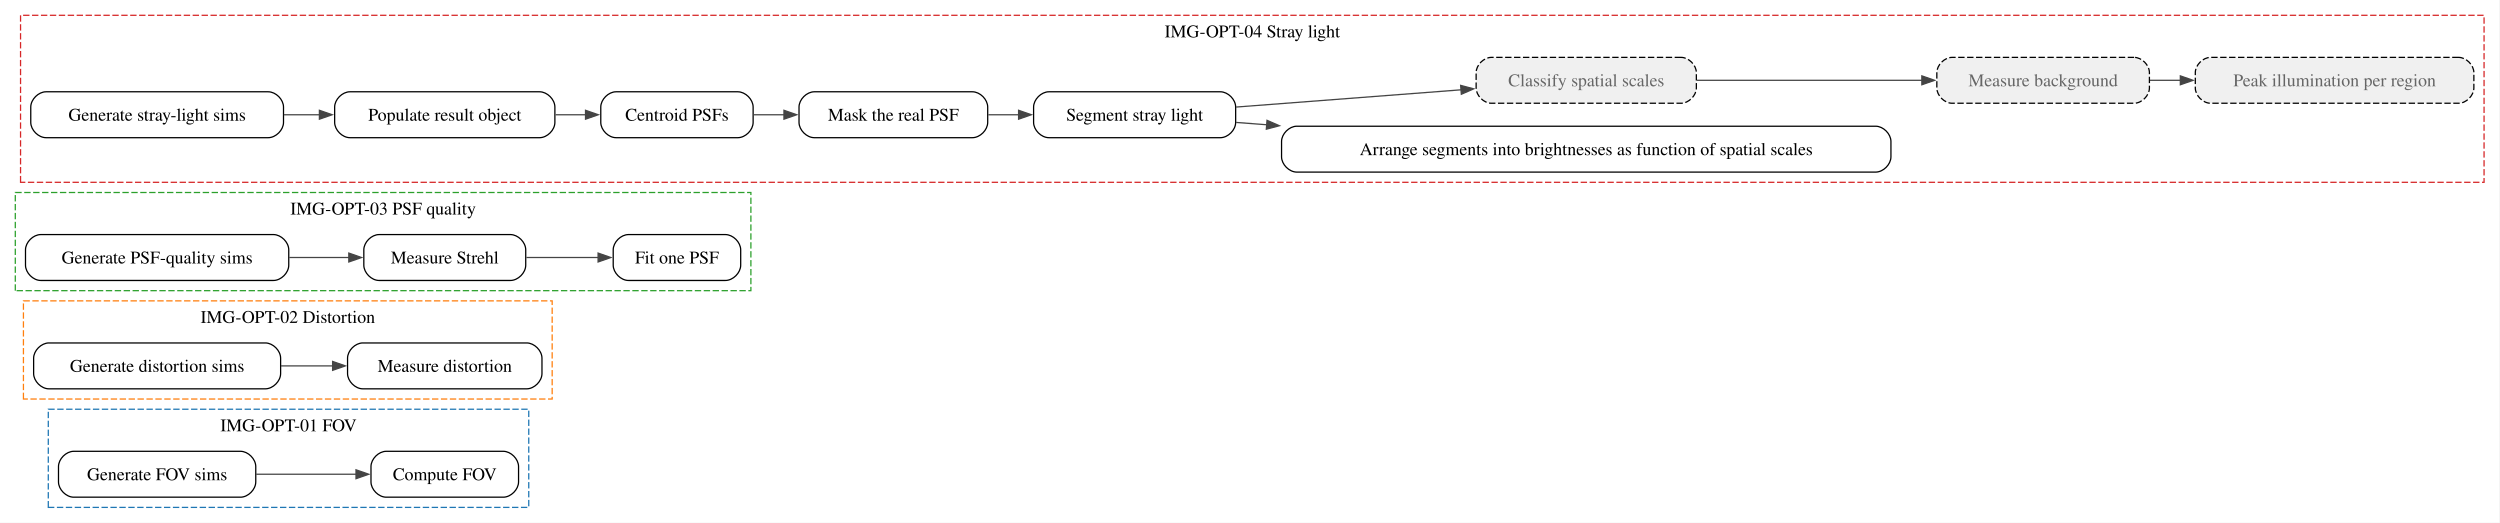
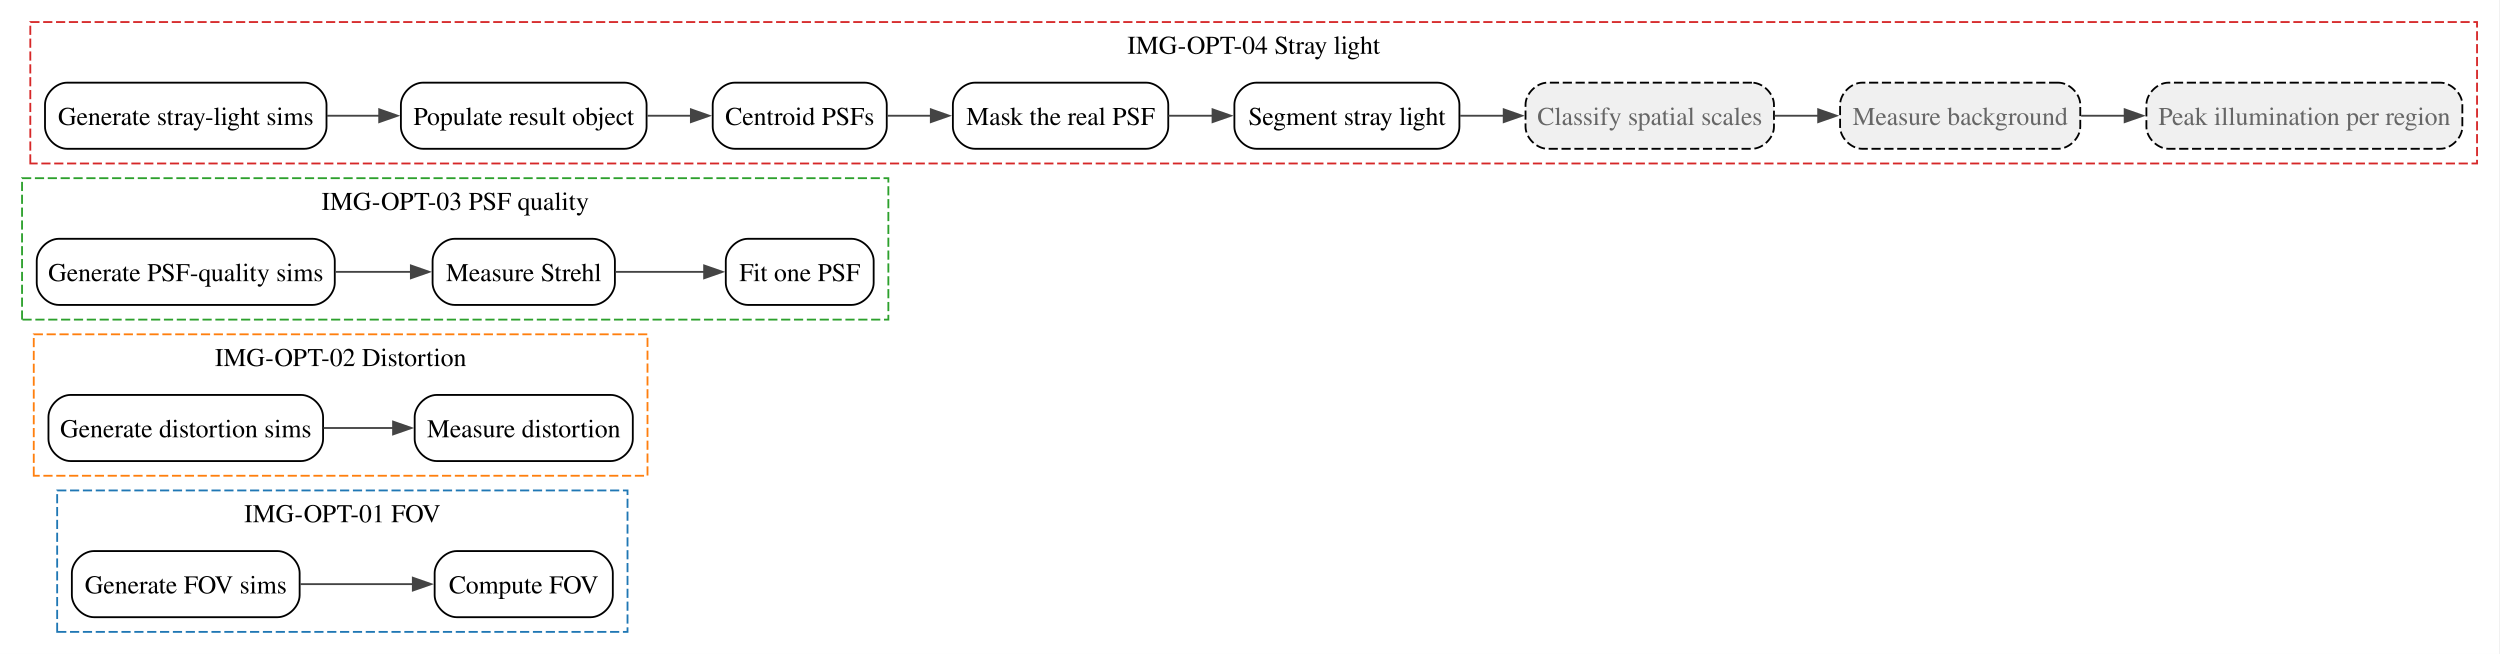
- <svg xmlns="http://www.w3.org/2000/svg" width="1961pt" height="410pt" viewBox="0.00 0.00 1961.00 410.00">
-   <g id="graph0" class="graph" transform="scale(1 1) rotate(0) translate(4 406)">
-     <polygon fill="white" stroke="none" points="-4,4 -4,-406 1956.5,-406 1956.5,4 -4,4" />
+ <svg xmlns="http://www.w3.org/2000/svg" width="1361pt" height="356pt" viewBox="0.00 0.00 1361.00 356.00">
+   <g id="graph0" class="graph" transform="scale(1 1) rotate(0) translate(4 352)">
+     <polygon fill="white" stroke="none" points="-4,4 -4,-352 1356.5,-352 1356.5,4 -4,4" />
    <g id="clust1" class="cluster">
-       <polygon fill="none" stroke="#1f77b4" stroke-dasharray="5,2" points="33.88,-8 33.88,-85 410.75,-85 410.75,-8 33.88,-8" />
-       <text xml:space="preserve" text-anchor="middle" x="222.31" y="-67.7" font-family="Times,serif" font-size="14.00">IMG-OPT-01 FOV</text>
+       <polygon fill="none" stroke="#1f77b4" stroke-dasharray="5,2" points="27.12,-8 27.12,-85 337.62,-85 337.62,-8 27.12,-8" />
+       <text xml:space="preserve" text-anchor="middle" x="182.38" y="-67.7" font-family="Times,serif" font-size="14.00">IMG-OPT-01 FOV</text>
    </g>
    <g id="clust2" class="cluster">
-       <polygon fill="none" stroke="#ff7f0e" stroke-dasharray="5,2" points="14.38,-93 14.38,-170 429.12,-170 429.12,-93 14.38,-93" />
-       <text xml:space="preserve" text-anchor="middle" x="221.75" y="-152.7" font-family="Times,serif" font-size="14.00">IMG-OPT-02 Distortion</text>
+       <polygon fill="none" stroke="#ff7f0e" stroke-dasharray="5,2" points="14.38,-93 14.38,-170 348.5,-170 348.5,-93 14.38,-93" />
+       <text xml:space="preserve" text-anchor="middle" x="181.44" y="-152.7" font-family="Times,serif" font-size="14.00">IMG-OPT-02 Distortion</text>
    </g>
    <g id="clust3" class="cluster">
-       <polygon fill="none" stroke="#2ca02c" stroke-dasharray="5,2" points="8,-178 8,-255 585,-255 585,-178 8,-178" />
-       <text xml:space="preserve" text-anchor="middle" x="296.5" y="-237.7" font-family="Times,serif" font-size="14.00">IMG-OPT-03 PSF quality</text>
+       <polygon fill="none" stroke="#2ca02c" stroke-dasharray="5,2" points="8,-178 8,-255 479.62,-255 479.62,-178 8,-178" />
+       <text xml:space="preserve" text-anchor="middle" x="243.81" y="-237.7" font-family="Times,serif" font-size="14.00">IMG-OPT-03 PSF quality</text>
    </g>
    <g id="clust4" class="cluster">
-       <polygon fill="none" stroke="#d62728" stroke-dasharray="5,2" points="12.12,-263 12.12,-394 1944.5,-394 1944.5,-263 12.12,-263" />
-       <text xml:space="preserve" text-anchor="middle" x="978.31" y="-376.7" font-family="Times,serif" font-size="14.00">IMG-OPT-04 Stray light</text>
+       <polygon fill="none" stroke="#d62728" stroke-dasharray="5,2" points="12.5,-263 12.5,-340 1344.5,-340 1344.5,-263 12.5,-263" />
+       <text xml:space="preserve" text-anchor="middle" x="678.5" y="-322.7" font-family="Times,serif" font-size="14.00">IMG-OPT-04 Stray light</text>
    </g>
    <g id="node1" class="node">
-       <path fill="white" stroke="black" d="M184.62,-52C184.62,-52 53.87,-52 53.87,-52 47.88,-52 41.88,-46 41.88,-40 41.88,-40 41.88,-28 41.88,-28 41.88,-22 47.88,-16 53.88,-16 53.88,-16 184.62,-16 184.62,-16 190.62,-16 196.62,-22 196.62,-28 196.62,-28 196.62,-40 196.62,-40 196.62,-46 190.62,-52 184.62,-52" />
-       <text xml:space="preserve" text-anchor="middle" x="119.25" y="-29.32" font-family="Times,serif" font-size="14.00">Generate FOV sims</text>
+       <path fill="white" stroke="black" d="M147.12,-52C147.12,-52 47.12,-52 47.12,-52 41.12,-52 35.12,-46 35.12,-40 35.12,-40 35.12,-28 35.12,-28 35.12,-22 41.12,-16 47.12,-16 47.12,-16 147.12,-16 147.12,-16 153.12,-16 159.12,-22 159.12,-28 159.12,-28 159.12,-40 159.12,-40 159.12,-46 153.12,-52 147.12,-52" />
+       <text xml:space="preserve" text-anchor="middle" x="97.12" y="-28.95" font-family="Times,serif" font-size="14.00">Generate FOV sims</text>
    </g>
    <g id="node2" class="node">
-       <path fill="white" stroke="black" d="M390.75,-52C390.75,-52 299,-52 299,-52 293,-52 287,-46 287,-40 287,-40 287,-28 287,-28 287,-22 293,-16 299,-16 299,-16 390.75,-16 390.75,-16 396.75,-16 402.75,-22 402.75,-28 402.75,-28 402.75,-40 402.75,-40 402.75,-46 396.75,-52 390.75,-52" />
-       <text xml:space="preserve" text-anchor="middle" x="344.88" y="-29.32" font-family="Times,serif" font-size="14.00">Compute FOV</text>
+       <path fill="white" stroke="black" d="M317.62,-52C317.62,-52 244.62,-52 244.62,-52 238.62,-52 232.62,-46 232.62,-40 232.62,-40 232.62,-28 232.62,-28 232.62,-22 238.62,-16 244.62,-16 244.62,-16 317.62,-16 317.62,-16 323.62,-16 329.62,-22 329.62,-28 329.62,-28 329.62,-40 329.62,-40 329.62,-46 323.62,-52 317.62,-52" />
+       <text xml:space="preserve" text-anchor="middle" x="281.12" y="-28.95" font-family="Times,serif" font-size="14.00">Compute FOV</text>
    </g>
    <g id="edge1" class="edge">
-       <path fill="none" stroke="#444444" d="M196.9,-34C222.33,-34 250.46,-34 275.25,-34" />
-       <polygon fill="#444444" stroke="#444444" points="275.24,-37.5 285.24,-34 275.24,-30.5 275.24,-37.5" />
+       <path fill="none" stroke="#444444" d="M159.49,-34C179.33,-34 201.28,-34 220.96,-34" />
+       <polygon fill="#444444" stroke="#444444" points="220.74,-37.5 230.74,-34 220.74,-30.5 220.74,-37.5" />
    </g>
    <g id="node3" class="node">
-       <path fill="white" stroke="black" d="M204.12,-137C204.12,-137 34.37,-137 34.37,-137 28.38,-137 22.38,-131 22.38,-125 22.38,-125 22.38,-113 22.38,-113 22.38,-107 28.38,-101 34.38,-101 34.38,-101 204.12,-101 204.12,-101 210.12,-101 216.12,-107 216.12,-113 216.12,-113 216.12,-125 216.12,-125 216.12,-131 210.12,-137 204.12,-137" />
-       <text xml:space="preserve" text-anchor="middle" x="119.25" y="-114.33" font-family="Times,serif" font-size="14.00">Generate distortion sims</text>
+       <path fill="white" stroke="black" d="M159.88,-137C159.88,-137 34.37,-137 34.37,-137 28.37,-137 22.38,-131 22.38,-125 22.38,-125 22.38,-113 22.38,-113 22.38,-107 28.38,-101 34.38,-101 34.38,-101 159.88,-101 159.88,-101 165.88,-101 171.88,-107 171.88,-113 171.88,-113 171.88,-125 171.88,-125 171.88,-131 165.88,-137 159.88,-137" />
+       <text xml:space="preserve" text-anchor="middle" x="97.12" y="-113.95" font-family="Times,serif" font-size="14.00">Generate distortion sims</text>
    </g>
    <g id="node4" class="node">
-       <path fill="white" stroke="black" d="M409.12,-137C409.12,-137 280.62,-137 280.62,-137 274.62,-137 268.62,-131 268.62,-125 268.62,-125 268.62,-113 268.62,-113 268.62,-107 274.62,-101 280.62,-101 280.62,-101 409.12,-101 409.12,-101 415.12,-101 421.12,-107 421.12,-113 421.12,-113 421.12,-125 421.12,-125 421.12,-131 415.12,-137 409.12,-137" />
-       <text xml:space="preserve" text-anchor="middle" x="344.88" y="-114.33" font-family="Times,serif" font-size="14.00">Measure distortion</text>
+       <path fill="white" stroke="black" d="M328.5,-137C328.5,-137 233.75,-137 233.75,-137 227.75,-137 221.75,-131 221.75,-125 221.75,-125 221.75,-113 221.75,-113 221.75,-107 227.75,-101 233.75,-101 233.75,-101 328.5,-101 328.5,-101 334.5,-101 340.5,-107 340.5,-113 340.5,-113 340.5,-125 340.5,-125 340.5,-131 334.5,-137 328.5,-137" />
+       <text xml:space="preserve" text-anchor="middle" x="281.12" y="-113.95" font-family="Times,serif" font-size="14.00">Measure distortion</text>
    </g>
    <g id="edge2" class="edge">
-       <path fill="none" stroke="#444444" d="M216.38,-119C229.98,-119 243.89,-119 257.29,-119" />
-       <polygon fill="#444444" stroke="#444444" points="256.9,-122.5 266.9,-119 256.9,-115.5 256.9,-122.5" />
+       <path fill="none" stroke="#444444" d="M172.15,-119C184.73,-119 197.77,-119 210.24,-119" />
+       <polygon fill="#444444" stroke="#444444" points="209.99,-122.5 219.99,-119 209.99,-115.5 209.99,-122.5" />
    </g>
    <g id="node5" class="node">
-       <path fill="white" stroke="black" d="M210.5,-222C210.5,-222 28,-222 28,-222 22,-222 16,-216 16,-210 16,-210 16,-198 16,-198 16,-192 22,-186 28,-186 28,-186 210.5,-186 210.5,-186 216.5,-186 222.5,-192 222.5,-198 222.5,-198 222.5,-210 222.5,-210 222.5,-216 216.5,-222 210.5,-222" />
-       <text xml:space="preserve" text-anchor="middle" x="119.25" y="-199.32" font-family="Times,serif" font-size="14.00">Generate PSF-quality sims</text>
+       <path fill="white" stroke="black" d="M166.25,-222C166.25,-222 28,-222 28,-222 22,-222 16,-216 16,-210 16,-210 16,-198 16,-198 16,-192 22,-186 28,-186 28,-186 166.25,-186 166.25,-186 172.25,-186 178.25,-192 178.25,-198 178.25,-198 178.25,-210 178.25,-210 178.25,-216 172.25,-222 166.25,-222" />
+       <text xml:space="preserve" text-anchor="middle" x="97.12" y="-198.95" font-family="Times,serif" font-size="14.00">Generate PSF-quality sims</text>
+     </g>
+     <g id="node6" class="node">
+       <path fill="white" stroke="black" d="M318.75,-222C318.75,-222 243.5,-222 243.5,-222 237.5,-222 231.5,-216 231.5,-210 231.5,-210 231.5,-198 231.5,-198 231.5,-192 237.5,-186 243.5,-186 243.5,-186 318.75,-186 318.75,-186 324.75,-186 330.75,-192 330.75,-198 330.75,-198 330.75,-210 330.75,-210 330.75,-216 324.75,-222 318.75,-222" />
+       <text xml:space="preserve" text-anchor="middle" x="281.12" y="-198.95" font-family="Times,serif" font-size="14.00">Measure Strehl</text>
+     </g>
+     <g id="edge3" class="edge">
+       <path fill="none" stroke="#444444" d="M178.75,-204C192.57,-204 206.72,-204 219.9,-204" />
+       <polygon fill="#444444" stroke="#444444" points="219.68,-207.5 229.68,-204 219.68,-200.5 219.68,-207.5" />
    </g>
    <g id="node7" class="node">
-       <path fill="white" stroke="black" d="M396.38,-222C396.38,-222 293.38,-222 293.38,-222 287.38,-222 281.38,-216 281.38,-210 281.38,-210 281.38,-198 281.38,-198 281.38,-192 287.38,-186 293.38,-186 293.38,-186 396.38,-186 396.38,-186 402.38,-186 408.38,-192 408.38,-198 408.38,-198 408.38,-210 408.38,-210 408.38,-216 402.38,-222 396.38,-222" />
-       <text xml:space="preserve" text-anchor="middle" x="344.88" y="-199.32" font-family="Times,serif" font-size="14.00">Measure Strehl</text>
+       <path fill="white" stroke="black" d="M459.62,-222C459.62,-222 403.12,-222 403.12,-222 397.12,-222 391.12,-216 391.12,-210 391.12,-210 391.12,-198 391.12,-198 391.12,-192 397.12,-186 403.12,-186 403.12,-186 459.62,-186 459.62,-186 465.62,-186 471.62,-192 471.62,-198 471.62,-198 471.62,-210 471.62,-210 471.62,-216 465.62,-222 459.62,-222" />
+       <text xml:space="preserve" text-anchor="middle" x="431.38" y="-198.95" font-family="Times,serif" font-size="14.00">Fit one PSF</text>
    </g>
    <g id="edge4" class="edge">
-       <path fill="none" stroke="#444444" d="M222.9,-204C238.73,-204 254.8,-204 269.85,-204" />
-       <polygon fill="#444444" stroke="#444444" points="269.61,-207.5 279.61,-204 269.61,-200.5 269.61,-207.5" />
-     </g>
-     <g id="node6" class="node">
-       <path fill="white" stroke="black" d="M565,-222C565,-222 489,-222 489,-222 483,-222 477,-216 477,-210 477,-210 477,-198 477,-198 477,-192 483,-186 489,-186 489,-186 565,-186 565,-186 571,-186 577,-192 577,-198 577,-198 577,-210 577,-210 577,-216 571,-222 565,-222" />
-       <text xml:space="preserve" text-anchor="middle" x="527" y="-199.32" font-family="Times,serif" font-size="14.00">Fit one PSF</text>
-     </g>
-     <g id="edge3" class="edge">
-       <path fill="none" stroke="#444444" d="M408.87,-204C427.19,-204 447.14,-204 465.31,-204" />
-       <polygon fill="#444444" stroke="#444444" points="465.14,-207.5 475.14,-204 465.14,-200.5 465.14,-207.5" />
+       <path fill="none" stroke="#444444" d="M331.08,-204C346.69,-204 363.99,-204 379.72,-204" />
+       <polygon fill="#444444" stroke="#444444" points="379.33,-207.5 389.33,-204 379.33,-200.5 379.33,-207.5" />
    </g>
    <g id="node8" class="node">
-       <path fill="white" stroke="black" d="M206.38,-334C206.38,-334 32.13,-334 32.13,-334 26.12,-334 20.13,-328 20.13,-322 20.13,-322 20.13,-310 20.13,-310 20.13,-304 26.13,-298 32.13,-298 32.13,-298 206.38,-298 206.38,-298 212.38,-298 218.38,-304 218.38,-310 218.38,-310 218.38,-322 218.38,-322 218.38,-328 212.38,-334 206.38,-334" />
-       <text xml:space="preserve" text-anchor="middle" x="119.25" y="-311.32" font-family="Times,serif" font-size="14.00">Generate stray-light sims</text>
+       <path fill="white" stroke="black" d="M161.75,-307C161.75,-307 32.5,-307 32.5,-307 26.5,-307 20.5,-301 20.5,-295 20.5,-295 20.5,-283 20.5,-283 20.5,-277 26.5,-271 32.5,-271 32.5,-271 161.75,-271 161.75,-271 167.75,-271 173.75,-277 173.75,-283 173.75,-283 173.75,-295 173.75,-295 173.75,-301 167.75,-307 161.75,-307" />
+       <text xml:space="preserve" text-anchor="middle" x="97.12" y="-283.95" font-family="Times,serif" font-size="14.00">Generate stray-light sims</text>
    </g>
    <g id="node9" class="node">
-       <path fill="white" stroke="black" d="M419.25,-334C419.25,-334 270.5,-334 270.5,-334 264.5,-334 258.5,-328 258.5,-322 258.5,-322 258.5,-310 258.5,-310 258.5,-304 264.5,-298 270.5,-298 270.5,-298 419.25,-298 419.25,-298 425.25,-298 431.25,-304 431.25,-310 431.25,-310 431.25,-322 431.25,-322 431.25,-328 425.25,-334 419.25,-334" />
-       <text xml:space="preserve" text-anchor="middle" x="344.88" y="-311.32" font-family="Times,serif" font-size="14.00">Populate result object</text>
+       <path fill="white" stroke="black" d="M336,-307C336,-307 226.25,-307 226.25,-307 220.25,-307 214.25,-301 214.25,-295 214.25,-295 214.25,-283 214.25,-283 214.25,-277 220.25,-271 226.25,-271 226.25,-271 336,-271 336,-271 342,-271 348,-277 348,-283 348,-283 348,-295 348,-295 348,-301 342,-307 336,-307" />
+       <text xml:space="preserve" text-anchor="middle" x="281.12" y="-283.95" font-family="Times,serif" font-size="14.00">Populate result object</text>
    </g>
    <g id="edge5" class="edge">
-       <path fill="none" stroke="#444444" d="M218.66,-316C227.99,-316 237.45,-316 246.77,-316" />
-       <polygon fill="#444444" stroke="#444444" points="246.53,-319.5 256.53,-316 246.53,-312.5 246.53,-319.5" />
+       <path fill="none" stroke="#444444" d="M173.99,-289C183.42,-289 193.08,-289 202.53,-289" />
+       <polygon fill="#444444" stroke="#444444" points="202.43,-292.5 212.43,-289 202.43,-285.5 202.43,-292.5" />
+     </g>
+     <g id="node10" class="node">
+       <path fill="white" stroke="black" d="M466.75,-307C466.75,-307 396,-307 396,-307 390,-307 384,-301 384,-295 384,-295 384,-283 384,-283 384,-277 390,-271 396,-271 396,-271 466.75,-271 466.75,-271 472.75,-271 478.75,-277 478.75,-283 478.75,-283 478.75,-295 478.75,-295 478.75,-301 472.75,-307 466.75,-307" />
+       <text xml:space="preserve" text-anchor="middle" x="431.38" y="-283.95" font-family="Times,serif" font-size="14.00">Centroid PSFs</text>
+     </g>
+     <g id="edge6" class="edge">
+       <path fill="none" stroke="#444444" d="M348.45,-289C356.42,-289 364.52,-289 372.37,-289" />
+       <polygon fill="#444444" stroke="#444444" points="372.12,-292.5 382.12,-289 372.12,-285.5 372.12,-292.5" />
    </g>
    <g id="node11" class="node">
-       <path fill="white" stroke="black" d="M574.75,-334C574.75,-334 479.25,-334 479.25,-334 473.25,-334 467.25,-328 467.25,-322 467.25,-322 467.25,-310 467.25,-310 467.25,-304 473.25,-298 479.25,-298 479.25,-298 574.75,-298 574.75,-298 580.75,-298 586.75,-304 586.75,-310 586.75,-310 586.75,-322 586.75,-322 586.75,-328 580.75,-334 574.75,-334" />
-       <text xml:space="preserve" text-anchor="middle" x="527" y="-311.32" font-family="Times,serif" font-size="14.00">Centroid PSFs</text>
+       <path fill="white" stroke="black" d="M620,-307C620,-307 526.75,-307 526.75,-307 520.75,-307 514.75,-301 514.75,-295 514.75,-295 514.75,-283 514.75,-283 514.75,-277 520.75,-271 526.75,-271 526.75,-271 620,-271 620,-271 626,-271 632,-277 632,-283 632,-283 632,-295 632,-295 632,-301 626,-307 620,-307" />
+       <text xml:space="preserve" text-anchor="middle" x="573.38" y="-283.95" font-family="Times,serif" font-size="14.00">Mask the real PSF</text>
    </g>
    <g id="edge7" class="edge">
-       <path fill="none" stroke="#444444" d="M431.72,-316C439.69,-316 447.71,-316 455.52,-316" />
-       <polygon fill="#444444" stroke="#444444" points="455.28,-319.5 465.28,-316 455.28,-312.5 455.28,-319.5" />
+       <path fill="none" stroke="#444444" d="M478.99,-289C486.67,-289 494.77,-289 502.86,-289" />
+       <polygon fill="#444444" stroke="#444444" points="502.74,-292.5 512.74,-289 502.74,-285.5 502.74,-292.5" />
    </g>
-     <g id="node10" class="node">
-       <path fill="white" stroke="black" d="M1467.25,-307C1467.25,-307 1013.25,-307 1013.25,-307 1007.25,-307 1001.25,-301 1001.25,-295 1001.25,-295 1001.25,-283 1001.25,-283 1001.25,-277 1007.25,-271 1013.25,-271 1013.25,-271 1467.25,-271 1467.25,-271 1473.25,-271 1479.25,-277 1479.25,-283 1479.25,-283 1479.25,-295 1479.25,-295 1479.25,-301 1473.25,-307 1467.25,-307" />
-       <text xml:space="preserve" text-anchor="middle" x="1240.25" y="-284.32" font-family="Times,serif" font-size="14.00">Arrange segments into brightnesses as function of spatial scales</text>
+     <g id="node12" class="node">
+       <path fill="white" stroke="black" d="M778.5,-307C778.5,-307 680,-307 680,-307 674,-307 668,-301 668,-295 668,-295 668,-283 668,-283 668,-277 674,-271 680,-271 680,-271 778.5,-271 778.5,-271 784.5,-271 790.5,-277 790.5,-283 790.5,-283 790.5,-295 790.5,-295 790.5,-301 784.5,-307 778.5,-307" />
+       <text xml:space="preserve" text-anchor="middle" x="729.25" y="-283.95" font-family="Times,serif" font-size="14.00">Segment stray light</text>
+     </g>
+     <g id="edge8" class="edge">
+       <path fill="none" stroke="#444444" d="M632.11,-289C639.99,-289 648.16,-289 656.26,-289" />
+       <polygon fill="#444444" stroke="#444444" points="656.11,-292.5 666.11,-289 656.11,-285.5 656.11,-292.5" />
    </g>
    <g id="node13" class="node">
-       <path fill="white" stroke="black" d="M758.75,-334C758.75,-334 634.75,-334 634.75,-334 628.75,-334 622.75,-328 622.75,-322 622.75,-322 622.75,-310 622.75,-310 622.75,-304 628.75,-298 634.75,-298 634.75,-298 758.75,-298 758.75,-298 764.75,-298 770.75,-304 770.75,-310 770.75,-310 770.75,-322 770.75,-322 770.75,-328 764.75,-334 758.75,-334" />
-       <text xml:space="preserve" text-anchor="middle" x="696.75" y="-311.32" font-family="Times,serif" font-size="14.00">Mask the real PSF</text>
+       <path fill="#f0f0f0" stroke="black" stroke-dasharray="5,2" d="M949.75,-307C949.75,-307 838.5,-307 838.5,-307 832.5,-307 826.5,-301 826.5,-295 826.5,-295 826.5,-283 826.5,-283 826.5,-277 832.5,-271 838.5,-271 838.5,-271 949.75,-271 949.75,-271 955.75,-271 961.75,-277 961.75,-283 961.75,-283 961.75,-295 961.75,-295 961.75,-301 955.75,-307 949.75,-307" />
+       <text xml:space="preserve" text-anchor="middle" x="894.12" y="-283.95" font-family="Times,serif" font-size="14.00" fill="#666666">Classify spatial scales</text>
    </g>
    <g id="edge9" class="edge">
-       <path fill="none" stroke="#444444" d="M587.14,-316C594.9,-316 602.97,-316 611.05,-316" />
-       <polygon fill="#444444" stroke="#444444" points="610.93,-319.5 620.93,-316 610.93,-312.5 610.93,-319.5" />
-     </g>
-     <g id="node12" class="node">
-       <path fill="white" stroke="black" d="M953.25,-334C953.25,-334 818.75,-334 818.75,-334 812.75,-334 806.75,-328 806.75,-322 806.75,-322 806.75,-310 806.75,-310 806.75,-304 812.75,-298 818.75,-298 818.75,-298 953.25,-298 953.25,-298 959.25,-298 965.25,-304 965.25,-310 965.25,-310 965.25,-322 965.25,-322 965.25,-328 959.25,-334 953.25,-334" />
-       <text xml:space="preserve" text-anchor="middle" x="886" y="-311.32" font-family="Times,serif" font-size="14.00">Segment stray light</text>
-     </g>
-     <g id="edge6" class="edge">
-       <path fill="none" stroke="#444444" d="M965.61,-309.97C973.28,-309.39 981.31,-308.77 989.6,-308.14" />
-       <polygon fill="#444444" stroke="#444444" points="989.85,-311.63 999.55,-307.37 989.31,-304.65 989.85,-311.63" />
+       <path fill="none" stroke="#444444" d="M790.9,-289C798.71,-289 806.79,-289 814.83,-289" />
+       <polygon fill="#444444" stroke="#444444" points="814.62,-292.5 824.62,-289 814.62,-285.5 814.62,-292.5" />
    </g>
    <g id="node14" class="node">
-       <path fill="#f0f0f0" stroke="black" stroke-dasharray="5,2" d="M1314.62,-361C1314.62,-361 1165.88,-361 1165.88,-361 1159.88,-361 1153.88,-355 1153.88,-349 1153.88,-349 1153.88,-337 1153.88,-337 1153.88,-331 1159.88,-325 1165.88,-325 1165.88,-325 1314.62,-325 1314.62,-325 1320.62,-325 1326.62,-331 1326.62,-337 1326.62,-337 1326.62,-349 1326.62,-349 1326.62,-355 1320.62,-361 1314.62,-361" />
-       <text xml:space="preserve" text-anchor="middle" x="1240.25" y="-338.32" font-family="Times,serif" font-size="14.00" fill="#666666">Classify spatial scales</text>
+       <path fill="#f0f0f0" stroke="black" stroke-dasharray="5,2" d="M1116.5,-307C1116.5,-307 1009.75,-307 1009.75,-307 1003.75,-307 997.75,-301 997.75,-295 997.75,-295 997.75,-283 997.75,-283 997.75,-277 1003.75,-271 1009.75,-271 1009.75,-271 1116.5,-271 1116.5,-271 1122.5,-271 1128.5,-277 1128.5,-283 1128.5,-283 1128.5,-295 1128.5,-295 1128.5,-301 1122.5,-307 1116.5,-307" />
+       <text xml:space="preserve" text-anchor="middle" x="1063.12" y="-283.95" font-family="Times,serif" font-size="14.00" fill="#666666">Measure background</text>
    </g>
    <g id="edge10" class="edge">
-       <path fill="none" stroke="#444444" d="M965.61,-322.03C1017.78,-326.02 1086.61,-331.3 1142.19,-335.56" />
-       <polygon fill="#444444" stroke="#444444" points="1141.73,-339.04 1151.97,-336.31 1142.27,-332.06 1141.73,-339.04" />
-     </g>
-     <g id="edge8" class="edge">
-       <path fill="none" stroke="#444444" d="M771.22,-316C779.09,-316 787.16,-316 795.19,-316" />
-       <polygon fill="#444444" stroke="#444444" points="794.98,-319.5 804.98,-316 794.98,-312.5 794.98,-319.5" />
+       <path fill="none" stroke="#444444" d="M962.09,-289C969.89,-289 977.9,-289 985.81,-289" />
+       <polygon fill="#444444" stroke="#444444" points="985.81,-292.5 995.81,-289 985.81,-285.5 985.81,-292.5" />
    </g>
    <g id="node15" class="node">
-       <path fill="#f0f0f0" stroke="black" stroke-dasharray="5,2" d="M1670,-361C1670,-361 1527.25,-361 1527.25,-361 1521.25,-361 1515.25,-355 1515.25,-349 1515.25,-349 1515.25,-337 1515.25,-337 1515.25,-331 1521.25,-325 1527.25,-325 1527.25,-325 1670,-325 1670,-325 1676,-325 1682,-331 1682,-337 1682,-337 1682,-349 1682,-349 1682,-355 1676,-361 1670,-361" />
-       <text xml:space="preserve" text-anchor="middle" x="1598.62" y="-338.32" font-family="Times,serif" font-size="14.00" fill="#666666">Measure background</text>
+       <path fill="#f0f0f0" stroke="black" stroke-dasharray="5,2" d="M1324.5,-307C1324.5,-307 1176.5,-307 1176.5,-307 1170.5,-307 1164.5,-301 1164.5,-295 1164.5,-295 1164.5,-283 1164.5,-283 1164.5,-277 1170.5,-271 1176.5,-271 1176.5,-271 1324.5,-271 1324.5,-271 1330.5,-271 1336.5,-277 1336.5,-283 1336.5,-283 1336.5,-295 1336.5,-295 1336.5,-301 1330.5,-307 1324.5,-307" />
+       <text xml:space="preserve" text-anchor="middle" x="1250.5" y="-283.95" font-family="Times,serif" font-size="14.00" fill="#666666">Peak illumination per region</text>
    </g>
    <g id="edge11" class="edge">
-       <path fill="none" stroke="#444444" d="M1327.06,-343C1380.33,-343 1448.81,-343 1503.55,-343" />
-       <polygon fill="#444444" stroke="#444444" points="1503.5,-346.5 1513.5,-343 1503.5,-339.5 1503.5,-346.5" />
-     </g>
-     <g id="node16" class="node">
-       <path fill="#f0f0f0" stroke="black" stroke-dasharray="5,2" d="M1924.5,-361C1924.5,-361 1730,-361 1730,-361 1724,-361 1718,-355 1718,-349 1718,-349 1718,-337 1718,-337 1718,-331 1724,-325 1730,-325 1730,-325 1924.5,-325 1924.5,-325 1930.5,-325 1936.5,-331 1936.5,-337 1936.5,-337 1936.5,-349 1936.5,-349 1936.5,-355 1930.5,-361 1924.5,-361" />
-       <text xml:space="preserve" text-anchor="middle" x="1827.25" y="-338.32" font-family="Times,serif" font-size="14.00" fill="#666666">Peak illumination per region</text>
-     </g>
-     <g id="edge12" class="edge">
-       <path fill="none" stroke="#444444" d="M1682.4,-343C1690.22,-343 1698.25,-343 1706.33,-343" />
-       <polygon fill="#444444" stroke="#444444" points="1706.25,-346.5 1716.25,-343 1706.25,-339.5 1706.25,-346.5" />
+       <path fill="none" stroke="#444444" d="M1128.96,-289C1136.7,-289 1144.72,-289 1152.78,-289" />
+       <polygon fill="#444444" stroke="#444444" points="1152.66,-292.5 1162.66,-289 1152.66,-285.5 1152.66,-292.5" />
    </g>
  </g>
</svg>
